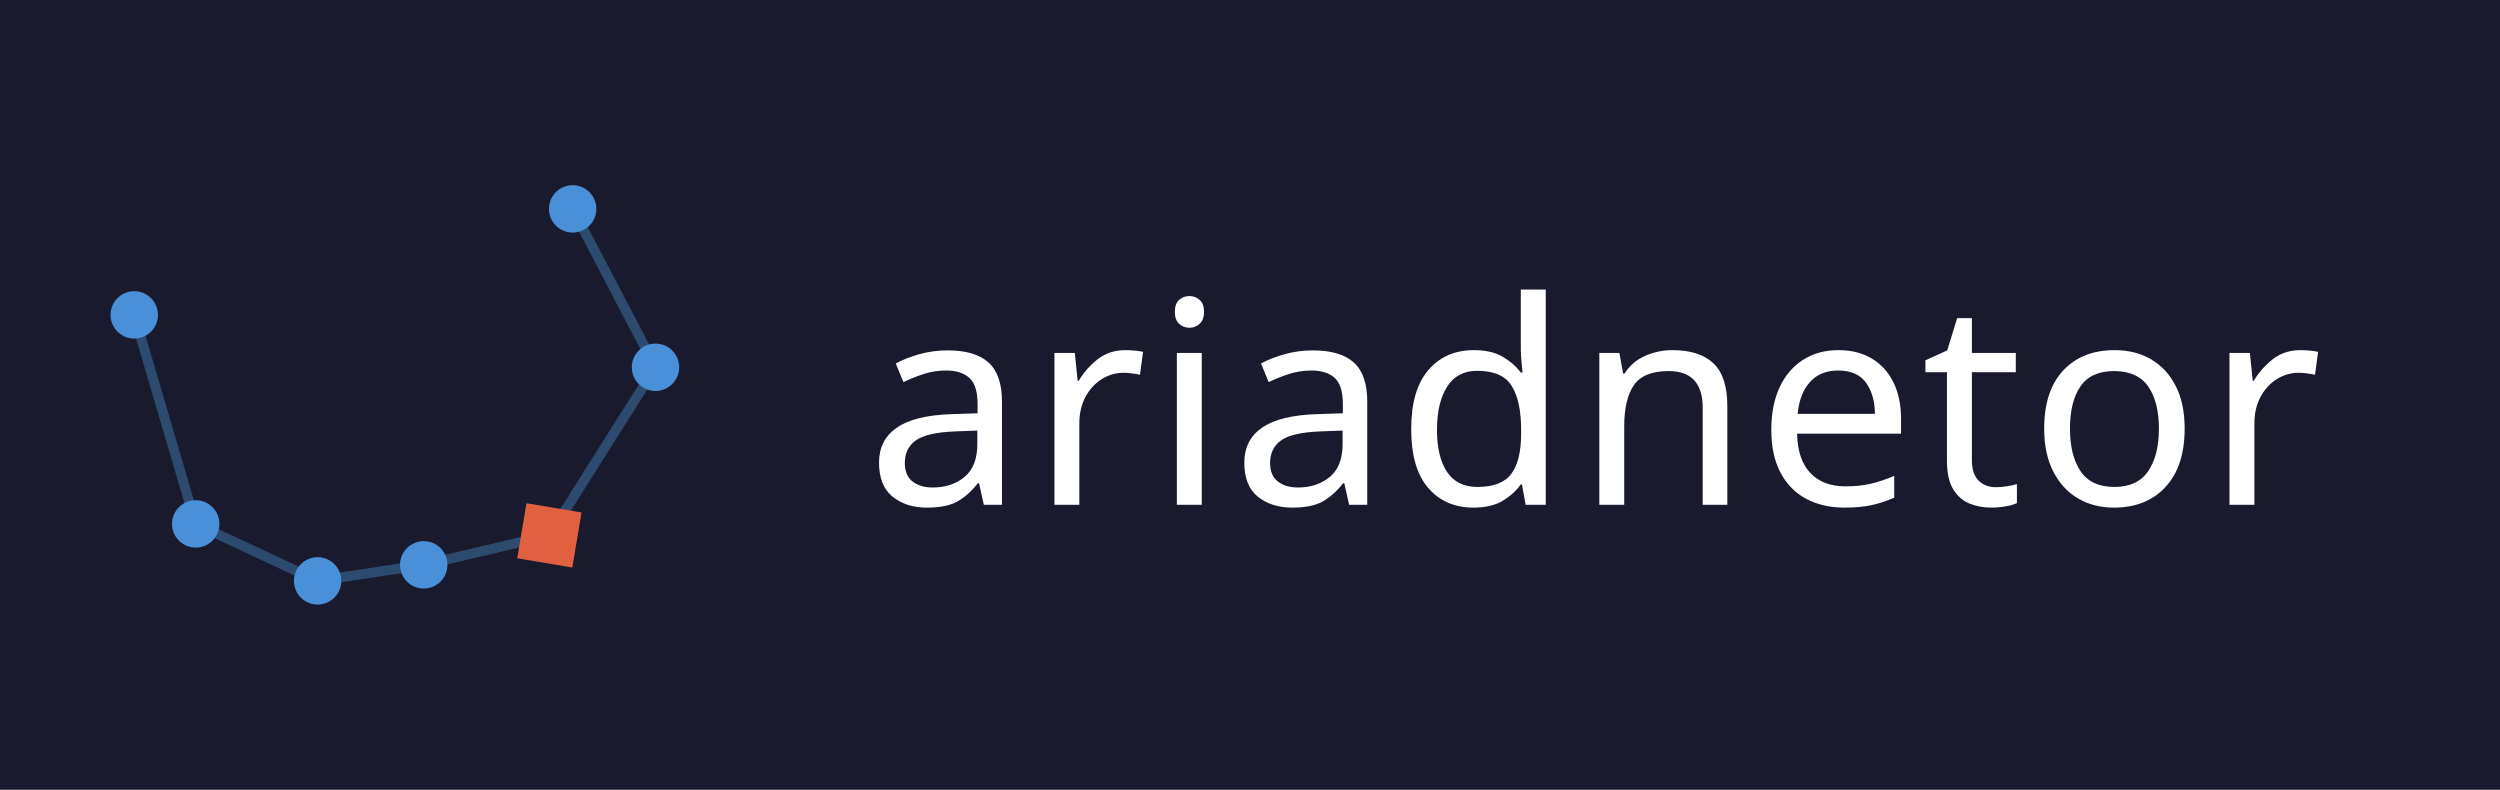
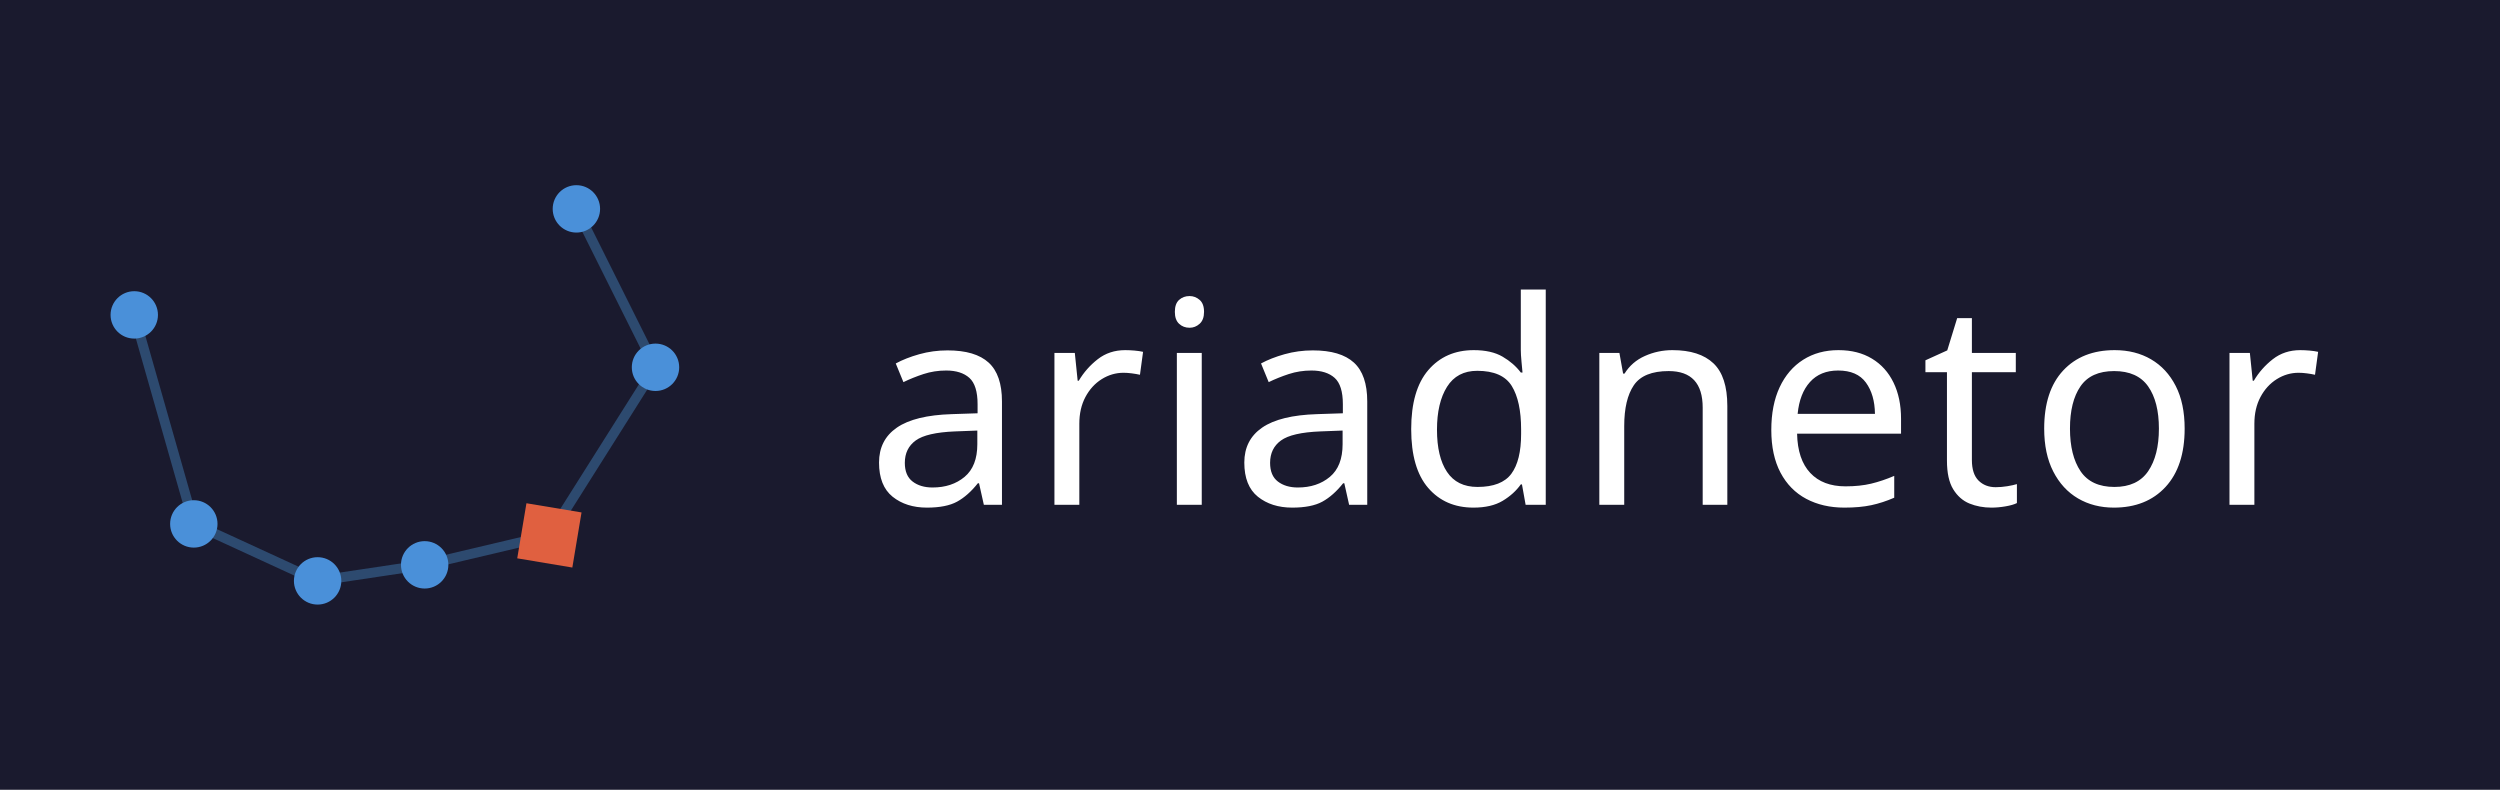
<svg xmlns="http://www.w3.org/2000/svg" viewBox="0 0 918 290" width="918" height="290">
  <rect width="918" height="290" fill="#1a1a2e" />
  <g stroke="#2d4a6f" stroke-width="3.62" fill="none" stroke-linecap="round" stroke-linejoin="round">
-     <path d="M 210.28,76.70 L 240.70,134.87 L 201.74,196.59 L 155.60,207.41 L 116.63,213.30 L 71.86,192.38 L 49.30,115.63" />
+     <path d="M 211.65,76.70 L 240.70,134.87 L 201.74,196.59 L 155.94,207.41 L 116.63,213.30 L 71.17,192.38 L 49.30,115.63" />
  </g>
-   <circle cx="210.28" cy="76.70" r="8.70" fill="#4a90d9" />
+   <circle cx="211.65" cy="76.70" r="8.70" fill="#4a90d9" />
  <circle cx="240.70" cy="134.87" r="8.70" fill="#4a90d9" />
-   <circle cx="155.60" cy="207.41" r="8.70" fill="#4a90d9" />
+   <circle cx="155.94" cy="207.41" r="8.70" fill="#4a90d9" />
  <circle cx="116.63" cy="213.30" r="8.70" fill="#4a90d9" />
-   <circle cx="71.86" cy="192.38" r="8.70" fill="#4a90d9" />
+   <circle cx="71.17" cy="192.38" r="8.70" fill="#4a90d9" />
  <circle cx="49.30" cy="115.63" r="8.70" fill="#4a90d9" />
-   <polygon points="189.93,205.01 193.32,184.78 213.55,188.18 210.15,208.40" fill="#e06040" stroke-linejoin="round" />
+   <polygon points="189.93,205.02 193.31,184.79 213.54,188.17 210.16,208.40" fill="#e06040" stroke-linejoin="round" />
  <text x="318" y="145" font-family="'Lexend'" font-size="104" font-weight="500" style="letter-spacing: 2px;" text-anchor="start" dominant-baseline="central" fill="#ffffff">ariadnetor</text>
</svg>
